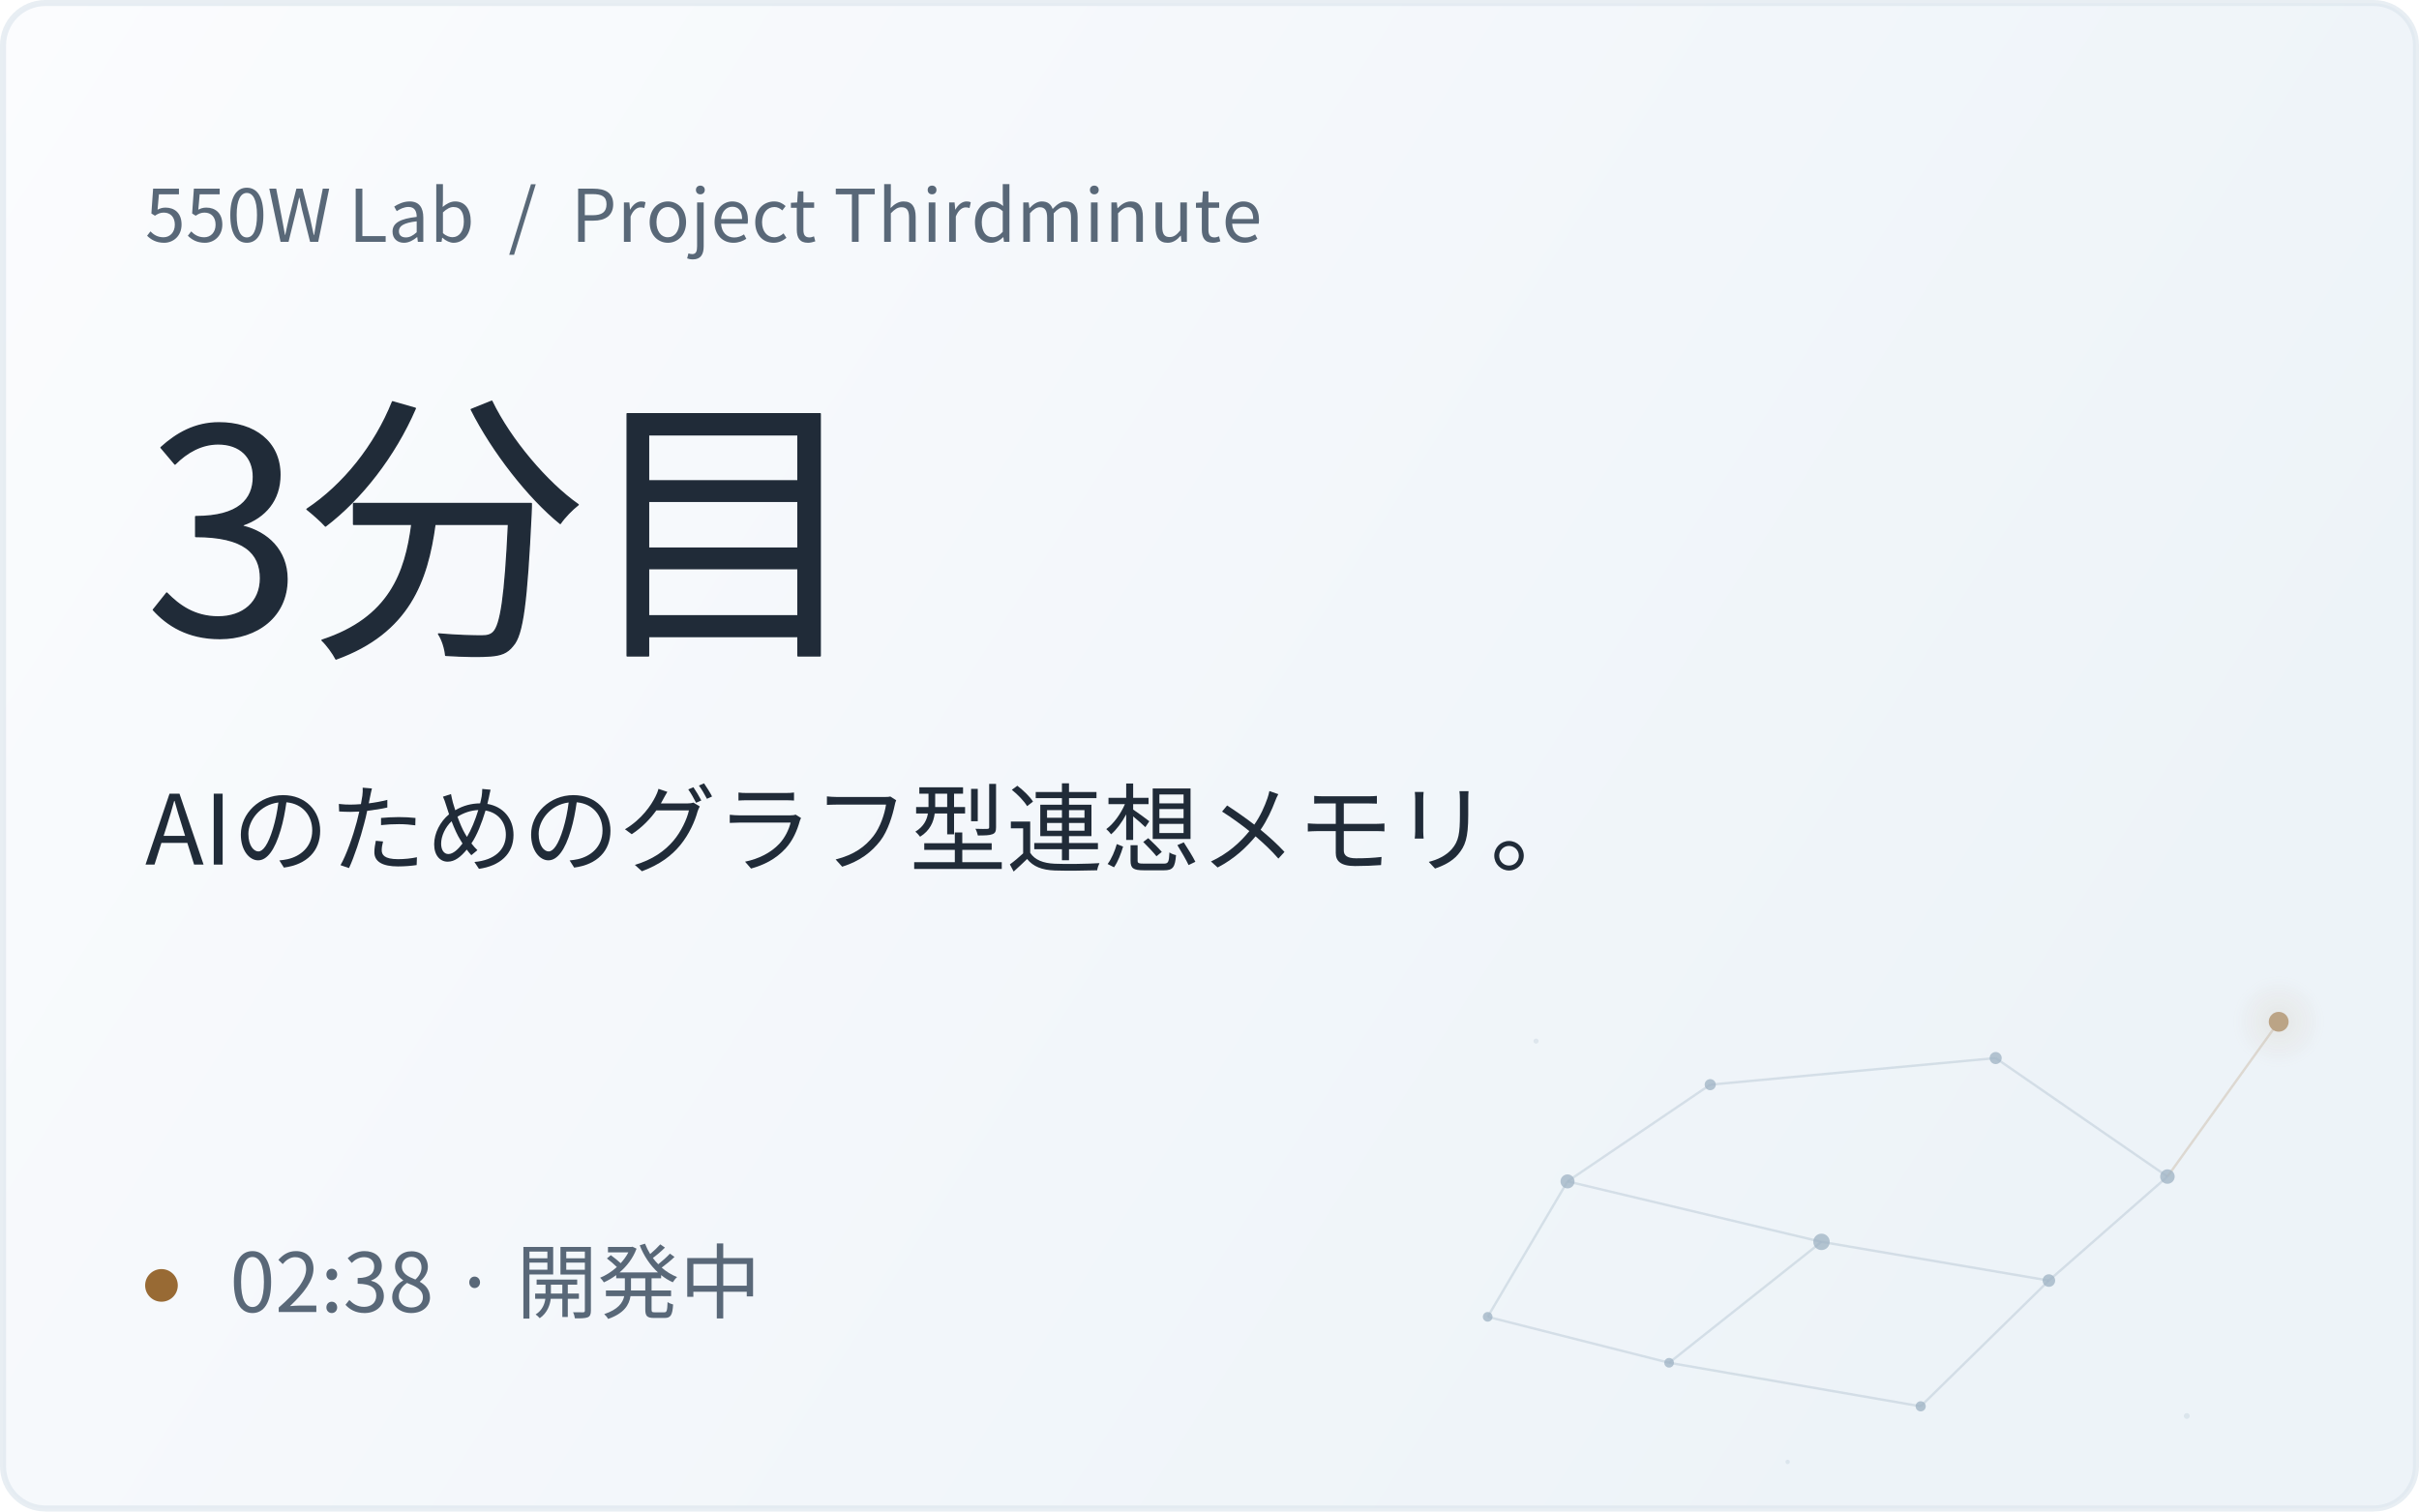
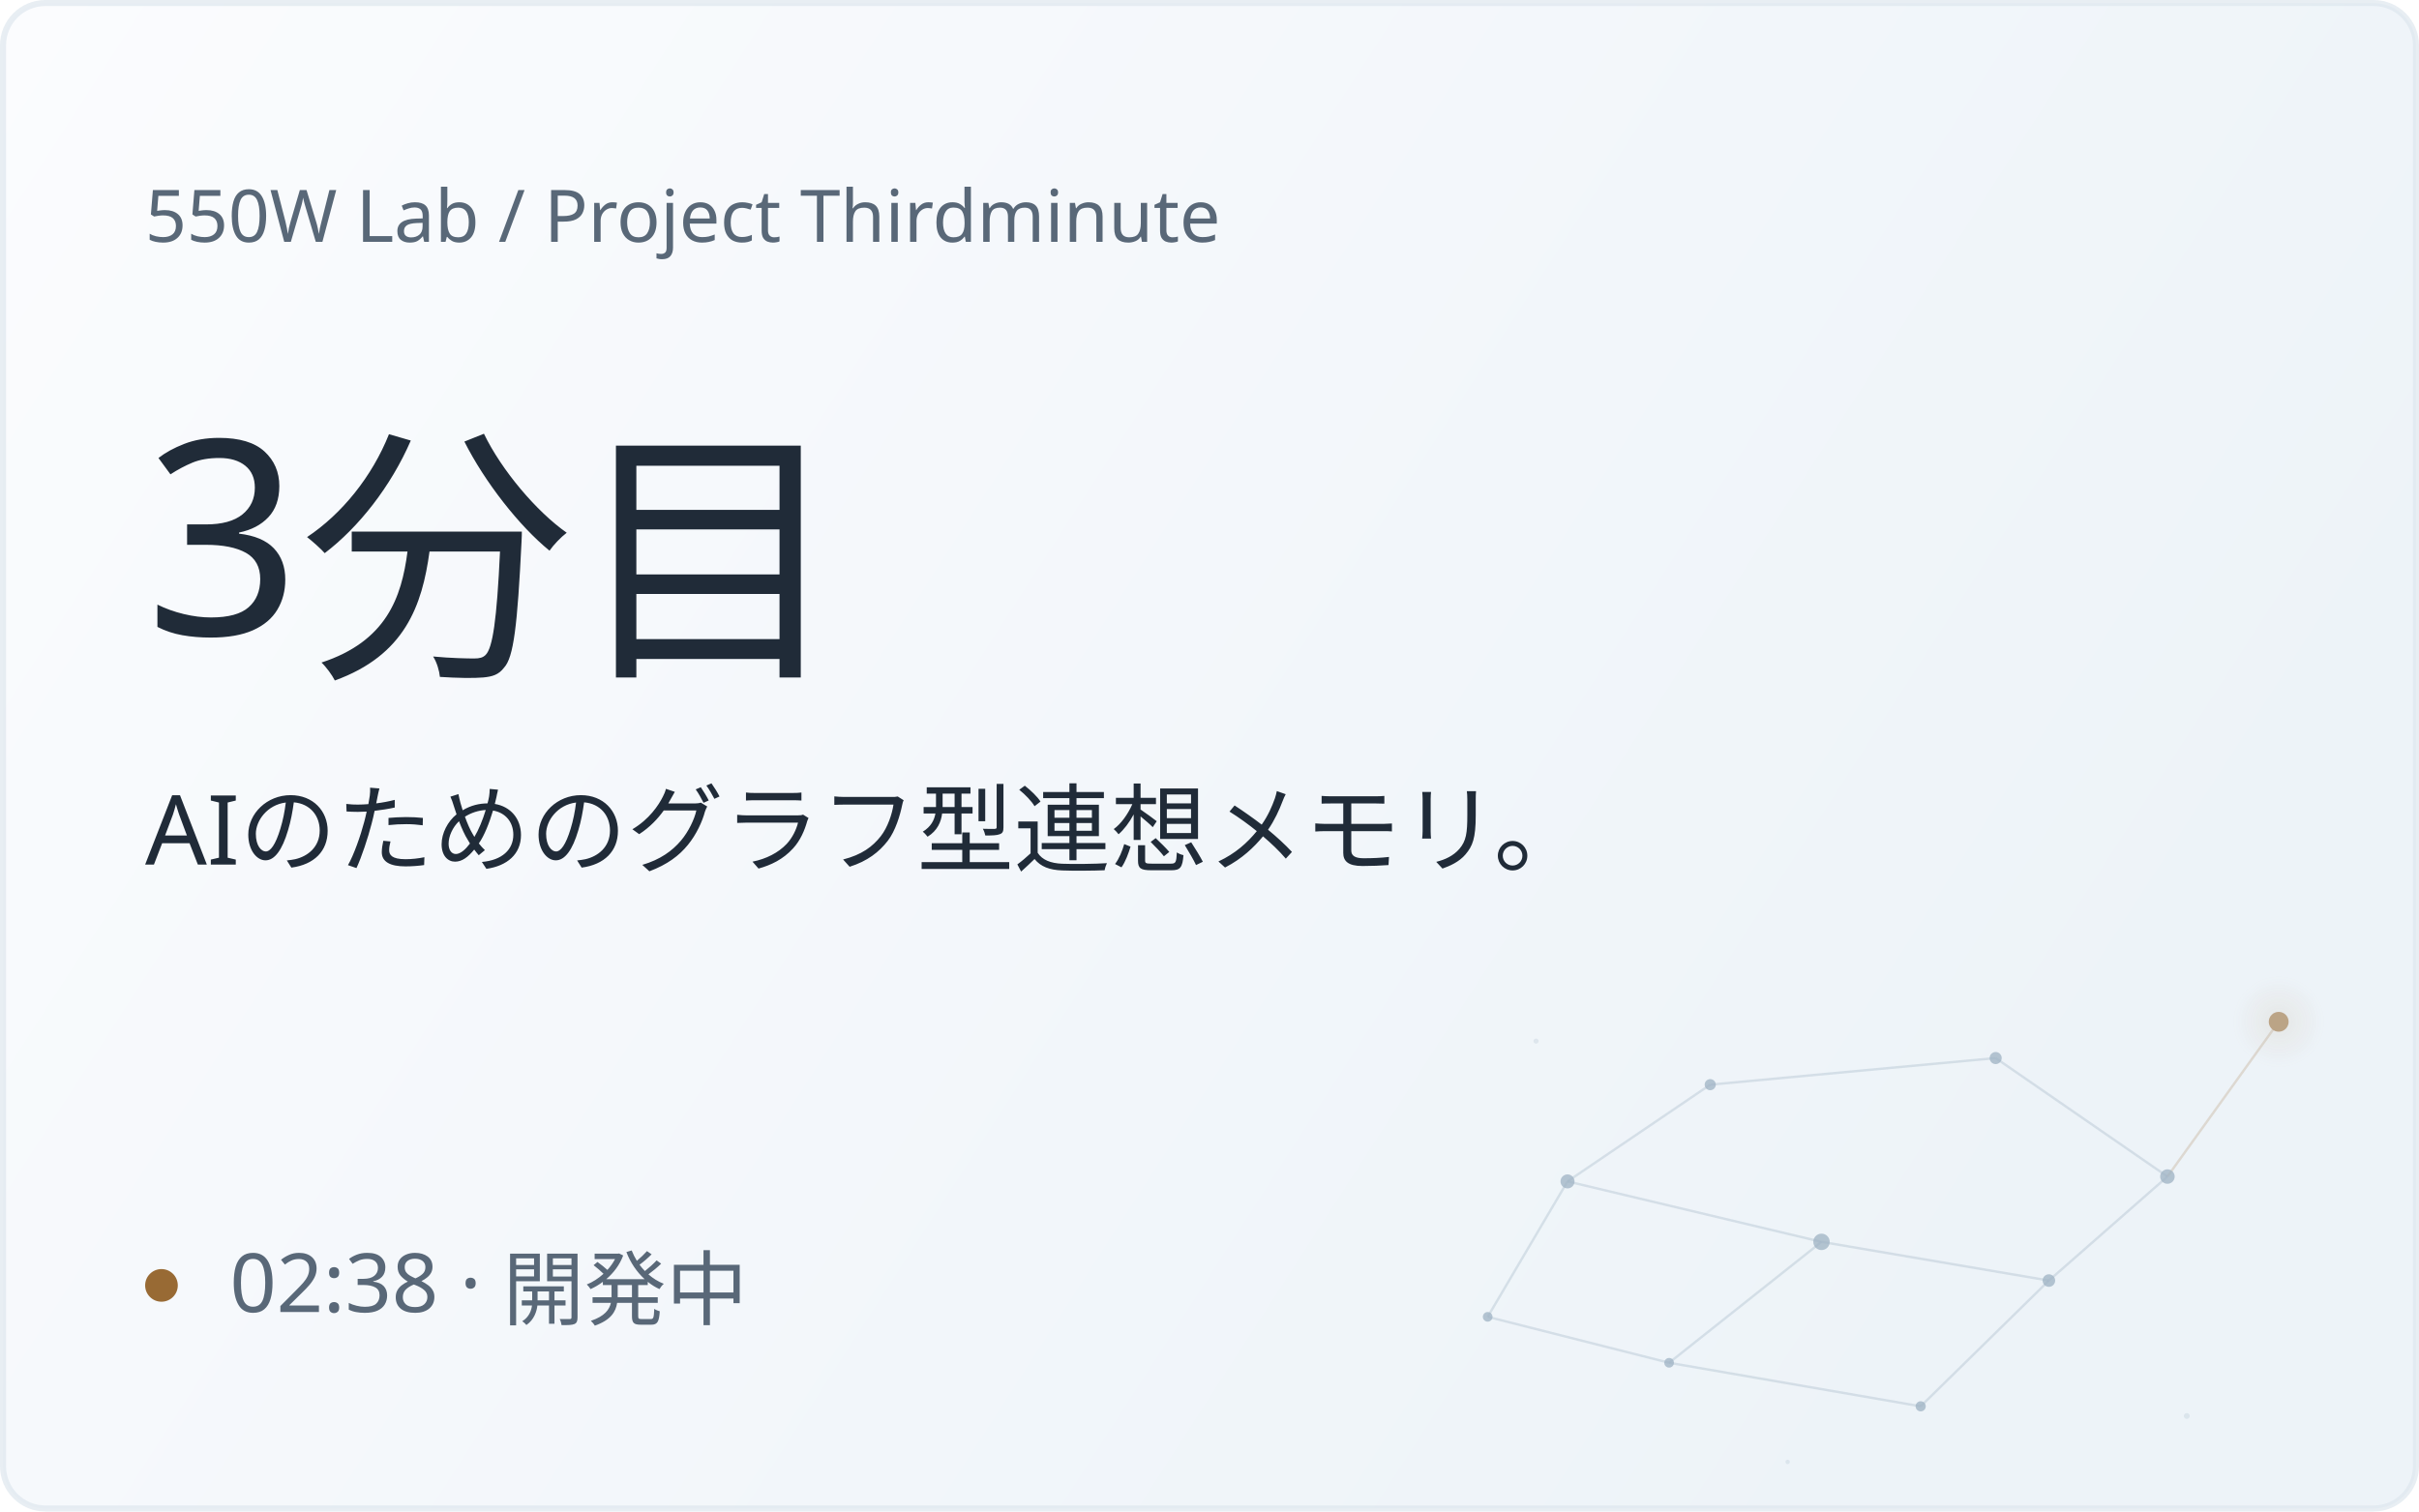
- <svg xmlns="http://www.w3.org/2000/svg" width="400" height="250" viewBox="0 0 400 250" role="img" aria-label="3分目 (Thirdminute) — AIのためのグラフ型連想メモリ。">
+ <svg xmlns="http://www.w3.org/2000/svg" width="400" height="250" viewBox="0 0 400 250" role="img" aria-label="3分目 (Thirdminute) — AIのためのグラフ型連想メモリ。" xml:lang="ja">
  <defs>
    <linearGradient id="surface" x1="0" y1="0" x2="1" y2=".4">
      <stop offset="0" stop-color="#fbfcfe" />
      <stop offset="1" stop-color="#edf3f8" />
    </linearGradient>
    <radialGradient id="future-glow">
      <stop offset="0" stop-color="#986a34" stop-opacity=".15" />
      <stop offset="1" stop-color="#986a34" stop-opacity="0" />
    </radialGradient>
  </defs>
  <rect x=".5" y=".5" width="399" height="249" rx="7" fill="url(#surface)" stroke="#dce5ed" stroke-opacity=".65" />
  <g transform="translate(246 169) scale(.4)" opacity=".58">
    <line x1="0" y1="122" x2="33" y2="66" stroke="#67859f" stroke-width="1" opacity=".34" />
    <line x1="0" y1="122" x2="75" y2="141" stroke="#67859f" stroke-width="1" opacity=".34" />
    <line x1="33" y1="66" x2="92" y2="26" stroke="#67859f" stroke-width="1" opacity=".34" />
    <line x1="33" y1="66" x2="138" y2="91" stroke="#67859f" stroke-width="1" opacity=".34" />
    <line x1="75" y1="141" x2="138" y2="91" stroke="#67859f" stroke-width="1" opacity=".34" />
    <line x1="75" y1="141" x2="179" y2="159" stroke="#67859f" stroke-width="1" opacity=".34" />
    <line x1="92" y1="26" x2="210" y2="15" stroke="#67859f" stroke-width="1" opacity=".34" />
    <line x1="138" y1="91" x2="232" y2="107" stroke="#67859f" stroke-width="1" opacity=".34" />
    <line x1="179" y1="159" x2="232" y2="107" stroke="#67859f" stroke-width="1" opacity=".34" />
    <line x1="210" y1="15" x2="281" y2="64" stroke="#67859f" stroke-width="1" opacity=".34" />
    <line x1="232" y1="107" x2="281" y2="64" stroke="#67859f" stroke-width="1" opacity=".34" />
    <line x1="281" y1="64" x2="327" y2="0" stroke="#986a34" stroke-width="1" opacity=".34" />
    <circle cx="20" cy="8" r="1.05" fill="#67859f" opacity=".24" />
    <circle cx="124" cy="182" r="0.9" fill="#67859f" opacity=".24" />
    <circle cx="289" cy="163" r="1.2" fill="#67859f" opacity=".24" />
    <circle cx="0" cy="122" r="2.0" fill="#67859f" opacity=".76" />
    <circle cx="33" cy="66" r="2.9" fill="#67859f" opacity=".76" />
    <circle cx="75" cy="141" r="2.0" fill="#67859f" opacity=".76" />
    <circle cx="92" cy="26" r="2.3" fill="#67859f" opacity=".76" />
    <circle cx="138" cy="91" r="3.4" fill="#67859f" opacity=".76" />
    <circle cx="179" cy="159" r="2.1" fill="#67859f" opacity=".76" />
    <circle cx="210" cy="15" r="2.5" fill="#67859f" opacity=".76" />
    <circle cx="232" cy="107" r="2.6" fill="#67859f" opacity=".76" />
    <circle cx="281" cy="64" r="3.0" fill="#67859f" opacity=".76" />
    <circle cx="327" cy="0" r="19" fill="url(#future-glow)" />
    <circle cx="327" cy="0" r="4.1" fill="#986a34" />
  </g>
-   <path fill="#596878" transform="translate(24.000 40.000) scale(0.012 -0.012)" d="M262 -13C385 -13 502 78 502 238C502 400 402 472 281 472C237 472 204 461 171 443L190 655H466V733H110L86 391L135 360C177 388 208 403 257 403C349 403 409 341 409 236C409 129 340 63 253 63C168 63 114 102 73 144L27 84C77 35 147 -13 262 -13Z" />
-   <path fill="#596878" transform="translate(30.740 40.000) scale(0.012 -0.012)" d="M262 -13C385 -13 502 78 502 238C502 400 402 472 281 472C237 472 204 461 171 443L190 655H466V733H110L86 391L135 360C177 388 208 403 257 403C349 403 409 341 409 236C409 129 340 63 253 63C168 63 114 102 73 144L27 84C77 35 147 -13 262 -13Z" />
-   <path fill="#596878" transform="translate(37.480 40.000) scale(0.012 -0.012)" d="M278 -13C417 -13 506 113 506 369C506 623 417 746 278 746C138 746 50 623 50 369C50 113 138 -13 278 -13ZM278 61C195 61 138 154 138 369C138 583 195 674 278 674C361 674 418 583 418 369C418 154 361 61 278 61Z" />
-   <path fill="#596878" transform="translate(44.220 40.000) scale(0.012 -0.012)" d="M181 0H291L400 442C412 500 426 553 437 609H441C453 553 464 500 477 442L588 0H700L851 733H763L684 334C671 255 657 176 644 96H638C620 176 604 256 586 334L484 733H399L298 334C280 255 262 176 246 96H242C227 176 213 255 198 334L121 733H26Z" />
-   <path fill="#596878" transform="translate(57.604 40.000) scale(0.012 -0.012)" d="M101 0H514V79H193V733H101Z" />
-   <path fill="#596878" transform="translate(64.200 40.000) scale(0.012 -0.012)" d="M217 -13C284 -13 345 22 397 65H400L408 0H483V334C483 469 428 557 295 557C207 557 131 518 82 486L117 423C160 452 217 481 280 481C369 481 392 414 392 344C161 318 59 259 59 141C59 43 126 -13 217 -13ZM243 61C189 61 147 85 147 147C147 217 209 262 392 283V132C339 85 295 61 243 61Z" />
-   <path fill="#596878" transform="translate(71.036 40.000) scale(0.012 -0.012)" d="M331 -13C455 -13 567 94 567 280C567 448 491 557 351 557C290 557 230 523 180 481L184 578V796H92V0H165L173 56H177C224 13 281 -13 331 -13ZM316 64C280 64 231 78 184 120V406C235 454 283 480 328 480C432 480 472 400 472 279C472 145 406 64 316 64Z" />
-   <path fill="#596878" transform="translate(84.068 40.000) scale(0.012 -0.012)" d="M11 -179H78L377 794H311Z" />
-   <path fill="#596878" transform="translate(94.388 40.000) scale(0.012 -0.012)" d="M101 0H193V292H314C475 292 584 363 584 518C584 678 474 733 310 733H101ZM193 367V658H298C427 658 492 625 492 518C492 413 431 367 302 367Z" />
-   <path fill="#596878" transform="translate(102.064 40.000) scale(0.012 -0.012)" d="M92 0H184V349C220 441 275 475 320 475C343 475 355 472 373 466L390 545C373 554 356 557 332 557C272 557 216 513 178 444H176L167 543H92Z" />
-   <path fill="#596878" transform="translate(106.800 40.000) scale(0.012 -0.012)" d="M303 -13C436 -13 554 91 554 271C554 452 436 557 303 557C170 557 52 452 52 271C52 91 170 -13 303 -13ZM303 63C209 63 146 146 146 271C146 396 209 480 303 480C397 480 461 396 461 271C461 146 397 63 303 63Z" />
-   <path fill="#596878" transform="translate(114.152 40.000) scale(0.012 -0.012)" d="M35 -242C143 -242 184 -173 184 -62V543H93V-62C93 -128 80 -169 26 -169C7 -169 -12 -164 -26 -159L-44 -228C-25 -236 3 -242 35 -242ZM138 655C173 655 199 679 199 716C199 751 173 775 138 775C102 775 77 751 77 716C77 679 102 655 138 655Z" />
-   <path fill="#596878" transform="translate(117.532 40.000) scale(0.012 -0.012)" d="M312 -13C385 -13 443 11 490 42L458 103C417 76 375 60 322 60C219 60 148 134 142 250H508C510 264 512 282 512 302C512 457 434 557 295 557C171 557 52 448 52 271C52 92 167 -13 312 -13ZM141 315C152 423 220 484 297 484C382 484 432 425 432 315Z" />
-   <path fill="#596878" transform="translate(124.260 40.000) scale(0.012 -0.012)" d="M306 -13C371 -13 433 13 482 55L442 117C408 87 364 63 314 63C214 63 146 146 146 271C146 396 218 480 317 480C359 480 394 461 425 433L471 493C433 527 384 557 313 557C173 557 52 452 52 271C52 91 162 -13 306 -13Z" />
-   <path fill="#596878" transform="translate(130.460 40.000) scale(0.012 -0.012)" d="M262 -13C296 -13 332 -3 363 7L345 76C327 68 303 61 283 61C220 61 199 99 199 165V469H347V543H199V696H123L113 543L27 538V469H108V168C108 59 147 -13 262 -13Z" />
-   <path fill="#596878" transform="translate(137.832 40.000) scale(0.012 -0.012)" d="M253 0H346V655H568V733H31V655H253Z" />
-   <path fill="#596878" transform="translate(145.100 40.000) scale(0.012 -0.012)" d="M92 0H184V394C238 449 276 477 332 477C404 477 435 434 435 332V0H526V344C526 482 474 557 360 557C286 557 230 516 180 466L184 578V796H92Z" />
-   <path fill="#596878" transform="translate(152.464 40.000) scale(0.012 -0.012)" d="M92 0H184V543H92ZM138 655C174 655 199 679 199 716C199 751 174 775 138 775C102 775 78 751 78 716C78 679 102 655 138 655Z" />
-   <path fill="#596878" transform="translate(155.844 40.000) scale(0.012 -0.012)" d="M92 0H184V349C220 441 275 475 320 475C343 475 355 472 373 466L390 545C373 554 356 557 332 557C272 557 216 513 178 444H176L167 543H92Z" />
-   <path fill="#596878" transform="translate(160.580 40.000) scale(0.012 -0.012)" d="M277 -13C342 -13 400 22 442 64H445L453 0H528V796H436V587L441 494C393 533 352 557 288 557C164 557 53 447 53 271C53 90 141 -13 277 -13ZM297 64C202 64 147 141 147 272C147 396 217 480 304 480C349 480 391 464 436 423V138C391 88 347 64 297 64Z" />
-   <path fill="#596878" transform="translate(168.100 40.000) scale(0.012 -0.012)" d="M92 0H184V394C233 450 279 477 320 477C389 477 421 434 421 332V0H512V394C563 450 607 477 649 477C718 477 750 434 750 332V0H841V344C841 482 788 557 677 557C610 557 554 514 497 453C475 517 431 557 347 557C282 557 226 516 178 464H176L167 543H92Z" />
-   <path fill="#596878" transform="translate(179.292 40.000) scale(0.012 -0.012)" d="M92 0H184V543H92ZM138 655C174 655 199 679 199 716C199 751 174 775 138 775C102 775 78 751 78 716C78 679 102 655 138 655Z" />
-   <path fill="#596878" transform="translate(182.672 40.000) scale(0.012 -0.012)" d="M92 0H184V394C238 449 276 477 332 477C404 477 435 434 435 332V0H526V344C526 482 474 557 360 557C286 557 229 516 178 464H176L167 543H92Z" />
-   <path fill="#596878" transform="translate(190.072 40.000) scale(0.012 -0.012)" d="M251 -13C325 -13 379 26 430 85H433L440 0H516V543H425V158C373 94 334 66 278 66C206 66 176 109 176 210V543H84V199C84 60 136 -13 251 -13Z" />
-   <path fill="#596878" transform="translate(197.436 40.000) scale(0.012 -0.012)" d="M262 -13C296 -13 332 -3 363 7L345 76C327 68 303 61 283 61C220 61 199 99 199 165V469H347V543H199V696H123L113 543L27 538V469H108V168C108 59 147 -13 262 -13Z" />
-   <path fill="#596878" transform="translate(202.040 40.000) scale(0.012 -0.012)" d="M312 -13C385 -13 443 11 490 42L458 103C417 76 375 60 322 60C219 60 148 134 142 250H508C510 264 512 282 512 302C512 457 434 557 295 557C171 557 52 448 52 271C52 92 167 -13 312 -13ZM141 315C152 423 220 484 297 484C382 484 432 425 432 315Z" />
-   <path fill="#202b38" stroke="#202b38" stroke-width="5" stroke-linejoin="round" paint-order="stroke fill" transform="translate(24.000 105.000) scale(0.047 -0.047)" d="M263 -13C394 -13 499 65 499 196C499 297 430 361 344 382V387C422 414 474 474 474 563C474 679 384 746 260 746C176 746 111 709 56 659L105 601C147 643 198 672 257 672C334 672 381 626 381 556C381 477 330 416 178 416V346C348 346 406 288 406 199C406 115 345 63 257 63C174 63 119 103 76 147L29 88C77 35 149 -13 263 -13Z" />
-   <path fill="#202b38" stroke="#202b38" stroke-width="5" stroke-linejoin="round" paint-order="stroke fill" transform="translate(49.685 105.000) scale(0.047 -0.047)" d="M324 820C262 665 151 527 23 442C41 428 74 399 88 383C213 478 331 628 404 797ZM673 822 601 793C676 644 803 482 914 392C928 413 956 442 977 458C867 535 738 687 673 822ZM187 462V389H392C370 219 314 59 76 -19C93 -35 115 -65 125 -85C382 8 446 190 473 389H732C720 135 705 35 679 9C669 -1 657 -4 637 -4C613 -4 552 -3 486 3C500 -18 509 -50 511 -72C574 -76 636 -77 670 -74C704 -71 727 -64 747 -38C782 0 796 115 811 426C812 436 812 462 812 462Z" />
-   <path fill="#202b38" stroke="#202b38" stroke-width="5" stroke-linejoin="round" paint-order="stroke fill" transform="translate(96.285 105.000) scale(0.047 -0.047)" d="M233 470H759V305H233ZM233 542V704H759V542ZM233 233H759V67H233ZM158 778V-74H233V-6H759V-74H837V778Z" />
-   <path fill="#202b38" transform="translate(24.000 143.000) scale(0.016 -0.016)" d="M4 0H97L168 224H436L506 0H604L355 733H252ZM191 297 227 410C253 493 277 572 300 658H304C328 573 351 493 378 410L413 297Z" />
-   <path fill="#202b38" transform="translate(33.728 143.000) scale(0.016 -0.016)" d="M101 0H193V733H101Z" />
-   <path fill="#202b38" transform="translate(38.416 143.000) scale(0.016 -0.016)" d="M476 642C465 550 445 455 420 372C369 203 316 136 269 136C224 136 166 192 166 318C166 454 284 618 476 642ZM559 644C729 629 826 504 826 353C826 180 700 85 572 56C549 51 518 46 486 43L533 -31C770 0 908 140 908 350C908 553 759 718 525 718C281 718 88 528 88 311C88 146 177 44 266 44C359 44 438 149 499 355C527 448 546 550 559 644Z" />
-   <path fill="#202b38" transform="translate(54.416 143.000) scale(0.016 -0.016)" d="M537 482V408C599 415 660 418 723 418C781 418 840 413 891 406L893 482C839 488 779 491 720 491C656 491 590 487 537 482ZM558 239 483 246C475 204 468 167 468 128C468 29 554 -19 712 -19C785 -19 851 -13 905 -5L908 76C847 63 778 56 713 56C570 56 544 102 544 149C544 175 549 206 558 239ZM221 620C185 620 149 621 101 627L104 549C140 547 176 545 220 545C248 545 279 546 312 548C304 512 295 474 286 441C249 300 178 97 118 -6L206 -36C258 74 326 280 362 422C374 466 385 512 394 556C464 564 537 575 602 590V669C541 653 475 641 410 633L425 707C429 727 437 765 443 787L347 795C349 774 348 740 344 712C341 692 336 660 329 625C290 622 254 620 221 620Z" />
-   <path fill="#202b38" transform="translate(70.416 143.000) scale(0.016 -0.016)" d="M542 564C511 461 468 357 425 286L405 319C381 359 352 426 327 495C393 536 464 560 542 564ZM260 729 177 702C189 676 201 643 210 612L240 520C149 446 86 325 86 210C86 93 149 30 225 30C300 30 361 80 423 155C438 134 454 115 470 97L533 149C512 169 491 193 471 219C528 301 579 432 617 559C746 537 827 439 827 309C827 155 711 45 502 27L549 -44C763 -14 906 107 906 306C906 478 796 601 636 627L652 696C656 715 662 749 669 774L583 782C583 759 580 726 577 706C573 682 567 658 561 633C474 632 389 612 304 562L280 640C273 668 265 701 260 729ZM379 218C335 159 282 109 233 109C188 109 158 150 158 216C158 294 200 386 266 448C295 372 327 301 356 256Z" />
-   <path fill="#202b38" transform="translate(86.416 143.000) scale(0.016 -0.016)" d="M476 642C465 550 445 455 420 372C369 203 316 136 269 136C224 136 166 192 166 318C166 454 284 618 476 642ZM559 644C729 629 826 504 826 353C826 180 700 85 572 56C549 51 518 46 486 43L533 -31C770 0 908 140 908 350C908 553 759 718 525 718C281 718 88 528 88 311C88 146 177 44 266 44C359 44 438 149 499 355C527 448 546 550 559 644Z" />
-   <path fill="#202b38" transform="translate(102.416 143.000) scale(0.016 -0.016)" d="M765 800 712 777C739 740 773 679 793 639L847 663C826 704 790 764 765 800ZM875 840 822 817C850 780 883 723 905 680L958 704C940 741 901 803 875 840ZM496 752 404 783C398 757 383 721 373 703C329 614 231 468 58 365L128 314C238 386 321 475 382 560H719C699 469 637 339 560 248C469 141 344 51 160 -3L233 -69C420 1 540 92 631 203C720 312 781 447 808 548C813 564 823 587 831 601L765 641C749 635 727 632 700 632H429L452 674C462 692 480 726 496 752Z" />
-   <path fill="#202b38" transform="translate(118.416 143.000) scale(0.016 -0.016)" d="M231 745V662C258 664 290 665 321 665C376 665 657 665 713 665C747 665 781 664 805 662V745C781 741 746 740 714 740C655 740 375 740 321 740C289 740 257 741 231 745ZM878 481 821 517C810 511 789 509 766 509C715 509 289 509 239 509C212 509 178 511 141 515V431C177 433 215 434 239 434C299 434 721 434 770 434C752 362 712 277 651 213C566 123 441 59 299 30L361 -41C488 -6 614 53 719 168C793 249 838 353 865 452C867 459 873 472 878 481Z" />
-   <path fill="#202b38" transform="translate(134.416 143.000) scale(0.016 -0.016)" d="M861 665 800 704C781 699 762 699 747 699C701 699 302 699 245 699C212 699 173 702 145 705V617C171 618 205 620 245 620C302 620 698 620 756 620C742 524 696 385 625 294C541 187 429 102 235 53L303 -22C487 36 606 129 697 246C776 349 824 510 846 615C850 634 854 651 861 665Z" />
-   <path fill="#202b38" transform="translate(150.416 143.000) scale(0.016 -0.016)" d="M635 783V448H704V783ZM822 834V387C822 374 818 370 802 369C787 368 737 368 680 370C691 350 701 321 705 301C776 301 825 302 855 314C885 325 893 344 893 386V834ZM388 733V595H264V601V733ZM67 595V528H189C178 461 145 393 59 340C73 330 98 302 108 288C210 351 248 441 259 528H388V313H459V528H573V595H459V733H552V799H100V733H195V602V595ZM467 332V221H151V152H467V25H47V-45H952V25H544V152H848V221H544V332Z" />
-   <path fill="#202b38" transform="translate(166.416 143.000) scale(0.016 -0.016)" d="M56 773C117 725 185 654 214 604L275 651C245 700 174 769 113 815ZM246 445H46V375H173V116C128 74 78 32 36 2L75 -72C124 -28 170 15 214 58C277 -21 368 -56 500 -61C612 -65 826 -63 938 -59C941 -36 953 -2 962 15C841 7 610 4 499 9C381 14 293 48 246 122ZM350 619V294H574V223H288V159H574V45H647V159H946V223H647V294H879V619H647V687H931V750H647V840H574V750H303V687H574V619ZM420 430H574V350H420ZM647 430H807V350H647ZM420 563H574V484H420ZM647 563H807V484H647Z" />
-   <path fill="#202b38" transform="translate(182.416 143.000) scale(0.016 -0.016)" d="M283 200V40C283 -38 311 -59 421 -59C443 -59 605 -59 629 -59C721 -59 743 -28 753 98C732 102 702 113 685 126C680 23 673 10 624 10C587 10 452 10 425 10C367 10 356 14 356 41V200ZM414 234C461 188 521 124 551 86L606 131C575 168 513 230 466 273ZM767 201C807 135 859 47 883 -5L953 29C928 80 874 167 833 230ZM141 212C122 145 87 59 46 6L112 -28C153 28 186 118 206 186ZM581 574H831V480H581ZM581 421H831V326H581ZM581 725H831V633H581ZM512 787V265H903V787ZM238 838V690H55V625H225C181 523 106 419 32 367C48 354 70 330 82 313C137 360 194 436 238 519V255H310V498C354 462 410 413 436 387L477 448C451 469 350 543 310 569V625H469V690H310V838Z" />
-   <path fill="#202b38" transform="translate(198.416 143.000) scale(0.016 -0.016)" d="M281 611 229 548C325 488 437 406 511 346C412 225 289 114 114 32L183 -30C357 60 481 179 575 292C661 218 737 147 811 62L874 131C803 208 717 286 627 360C694 457 744 567 777 655C785 676 799 710 810 728L718 760C714 738 705 706 698 686C668 601 627 506 562 413C483 474 367 556 281 611Z" />
-   <path fill="#202b38" transform="translate(214.416 143.000) scale(0.016 -0.016)" d="M115 426V342C143 344 184 346 209 346H404V120C404 38 452 -15 603 -15C698 -15 794 -11 872 -5L877 79C791 69 709 65 614 65C522 65 487 95 487 145V346H826C848 346 884 346 907 343V425C885 423 845 421 824 421H487V632H747C782 632 805 631 829 630V710C807 708 779 706 747 706C673 706 342 706 271 706C237 706 208 708 181 710V630C208 632 237 632 271 632H404V421H209C183 421 142 424 115 426Z" />
-   <path fill="#202b38" transform="translate(230.416 143.000) scale(0.016 -0.016)" d="M776 759H682C685 734 687 706 687 672C687 637 687 552 687 514C687 325 675 244 604 161C542 91 457 51 365 28L430 -41C503 -16 603 27 668 105C740 191 773 270 773 510C773 548 773 632 773 672C773 706 774 734 776 759ZM312 751H221C223 732 225 697 225 679C225 649 225 388 225 346C225 316 222 284 220 269H312C310 287 308 320 308 345C308 387 308 649 308 679C308 703 310 732 312 751Z" />
-   <path fill="#202b38" transform="translate(246.416 143.000) scale(0.016 -0.016)" d="M194 244C111 244 42 176 42 92C42 7 111 -61 194 -61C279 -61 347 7 347 92C347 176 279 244 194 244ZM194 -10C139 -10 93 35 93 92C93 147 139 193 194 193C251 193 296 147 296 92C296 35 251 -10 194 -10Z" />
-   <circle cx="26.7" cy="212.6" r="2.7" fill="#986a34" />
-   <path fill="#596878" transform="translate(38.000 217.000) scale(0.0135 -0.0135)" d="M278 -13C417 -13 506 113 506 369C506 623 417 746 278 746C138 746 50 623 50 369C50 113 138 -13 278 -13ZM278 61C195 61 138 154 138 369C138 583 195 674 278 674C361 674 418 583 418 369C418 154 361 61 278 61Z" />
-   <path fill="#596878" transform="translate(45.492 217.000) scale(0.0135 -0.0135)" d="M44 0H505V79H302C265 79 220 75 182 72C354 235 470 384 470 531C470 661 387 746 256 746C163 746 99 704 40 639L93 587C134 636 185 672 245 672C336 672 380 611 380 527C380 401 274 255 44 54Z" />
-   <path fill="#596878" transform="translate(52.985 217.000) scale(0.0135 -0.0135)" d="M139 390C175 390 205 418 205 460C205 501 175 530 139 530C102 530 73 501 73 460C73 418 102 390 139 390ZM139 -13C175 -13 205 15 205 56C205 98 175 126 139 126C102 126 73 98 73 56C73 15 102 -13 139 -13Z" />
-   <path fill="#596878" transform="translate(56.738 217.000) scale(0.0135 -0.0135)" d="M263 -13C394 -13 499 65 499 196C499 297 430 361 344 382V387C422 414 474 474 474 563C474 679 384 746 260 746C176 746 111 709 56 659L105 601C147 643 198 672 257 672C334 672 381 626 381 556C381 477 330 416 178 416V346C348 346 406 288 406 199C406 115 345 63 257 63C174 63 119 103 76 147L29 88C77 35 149 -13 263 -13Z" />
-   <path fill="#596878" transform="translate(64.231 217.000) scale(0.0135 -0.0135)" d="M280 -13C417 -13 509 70 509 176C509 277 450 332 386 369V374C429 408 483 474 483 551C483 664 407 744 282 744C168 744 81 669 81 558C81 481 127 426 180 389V385C113 349 46 280 46 182C46 69 144 -13 280 -13ZM330 398C243 432 164 471 164 558C164 629 213 676 281 676C359 676 405 619 405 546C405 492 379 442 330 398ZM281 55C193 55 127 112 127 190C127 260 169 318 228 356C332 314 422 278 422 179C422 106 366 55 281 55Z" />
-   <path fill="#596878" transform="translate(74.747 217.000) scale(0.0135 -0.0135)" d="M276 293C312 293 343 323 343 363C343 405 312 434 276 434C240 434 211 405 211 363C211 323 240 293 276 293Z" />
-   <path fill="#596878" transform="translate(85.345 217.000) scale(0.0135 -0.0135)" d="M566 335V226H426V335ZM233 226V162H358C351 104 323 21 239 -30C255 -41 278 -62 289 -76C385 -11 417 95 424 162H566V-61H633V162H769V226H633V335H748V397H251V335H360V226ZM383 605V518H163V605ZM383 658H163V740H383ZM842 605V517H614V605ZM842 658H614V740H842ZM878 797H543V459H842V18C842 2 837 -3 821 -4C805 -4 752 -4 697 -3C708 -23 718 -58 720 -78C797 -79 847 -77 877 -65C906 -52 916 -28 916 17V797ZM89 797V-81H163V460H454V797Z" />
-   <path fill="#596878" transform="translate(98.845 217.000) scale(0.0135 -0.0135)" d="M884 715C848 676 790 624 741 585C717 609 695 635 675 662C723 697 779 745 823 789L766 829C735 794 686 747 642 710C617 751 596 793 579 837L514 817C564 688 641 573 737 485H267C356 561 432 659 475 776L425 800L411 797H125V731H375C351 684 318 639 281 598C249 628 200 667 160 696L112 656C153 625 203 582 234 551C171 494 99 448 29 420C44 406 65 380 75 363C126 386 177 416 226 452V413H332V280V264H100V194H324C306 111 248 31 79 -26C95 -40 118 -67 127 -85C323 -16 384 86 401 194H582V34C582 -50 604 -73 689 -73C707 -73 802 -73 820 -73C894 -73 915 -36 923 92C902 97 872 109 855 122C851 15 846 -4 814 -4C794 -4 715 -4 699 -4C665 -4 659 1 659 33V194H898V264H659V413H776V452C820 417 868 387 919 364C931 384 954 413 972 428C903 455 839 495 783 544C834 581 894 630 940 675ZM407 413H582V264H407V279Z" />
-   <path fill="#596878" transform="translate(112.345 217.000) scale(0.0135 -0.0135)" d="M458 840V661H96V186H171V248H458V-79H537V248H825V191H902V661H537V840ZM171 322V588H458V322ZM825 322H537V588H825Z" />
+   <g font-family="-apple-system, BlinkMacSystemFont, 'Segoe UI', 'Noto Sans', Helvetica, Arial, sans-serif, 'Apple Color Emoji', 'Segoe UI Emoji'" font-weight="400">
+     <text x="24" y="40" font-size="12" fill="#596878">550W Lab  /  Project Thirdminute</text>
+     <text x="24" y="105" font-size="45" fill="#202b38">3分目</text>
+     <text x="24" y="143" font-size="16" fill="#202b38">AIのためのグラフ型連想メモリ。</text>
+     <circle cx="26.7" cy="212.6" r="2.7" fill="#986a34" />
+     <text x="38" y="217" font-size="13.5" fill="#596878">02:38 · 開発中</text>
+   </g>
</svg>
